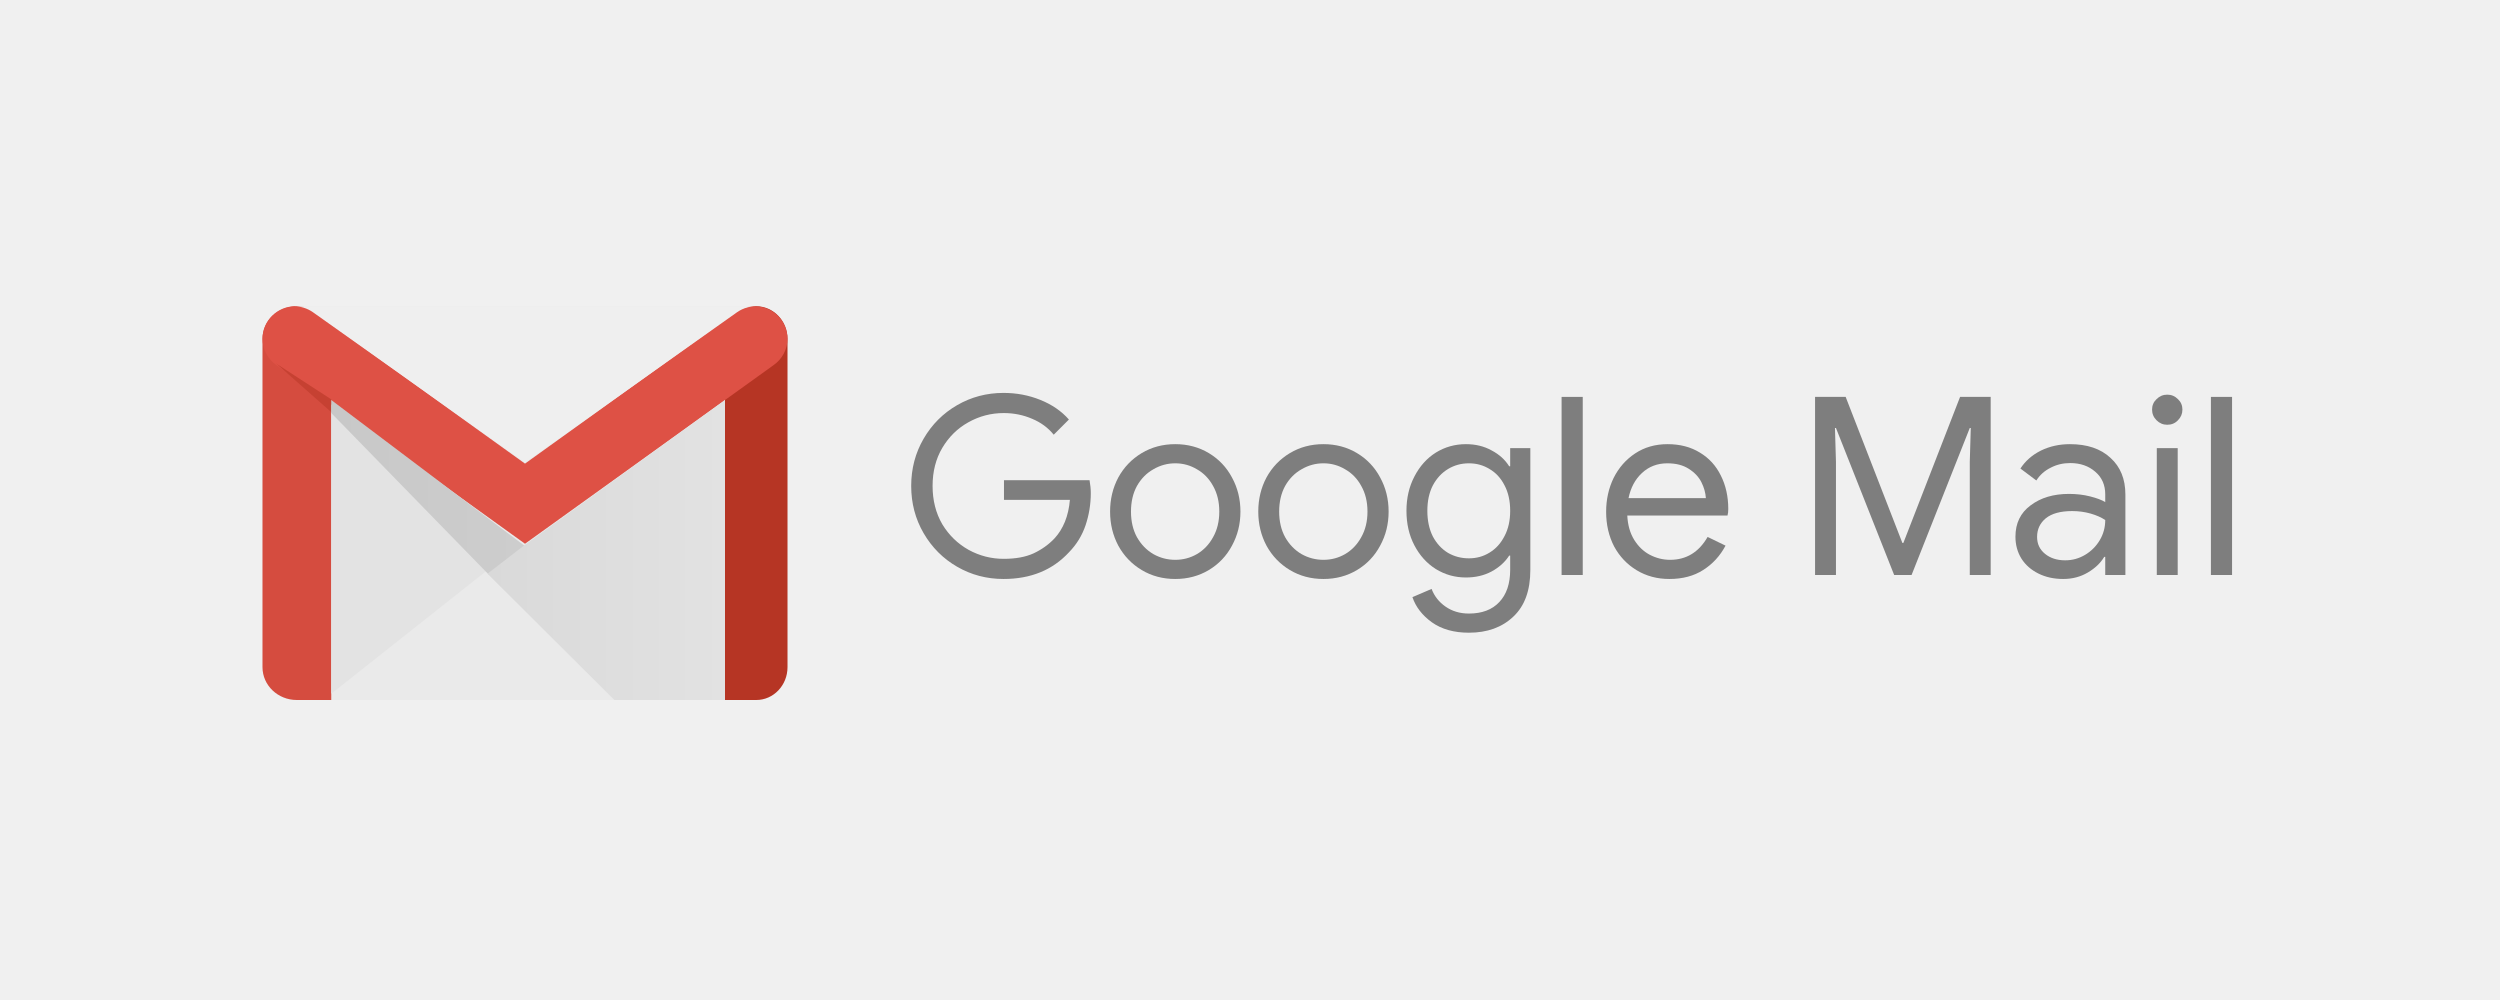
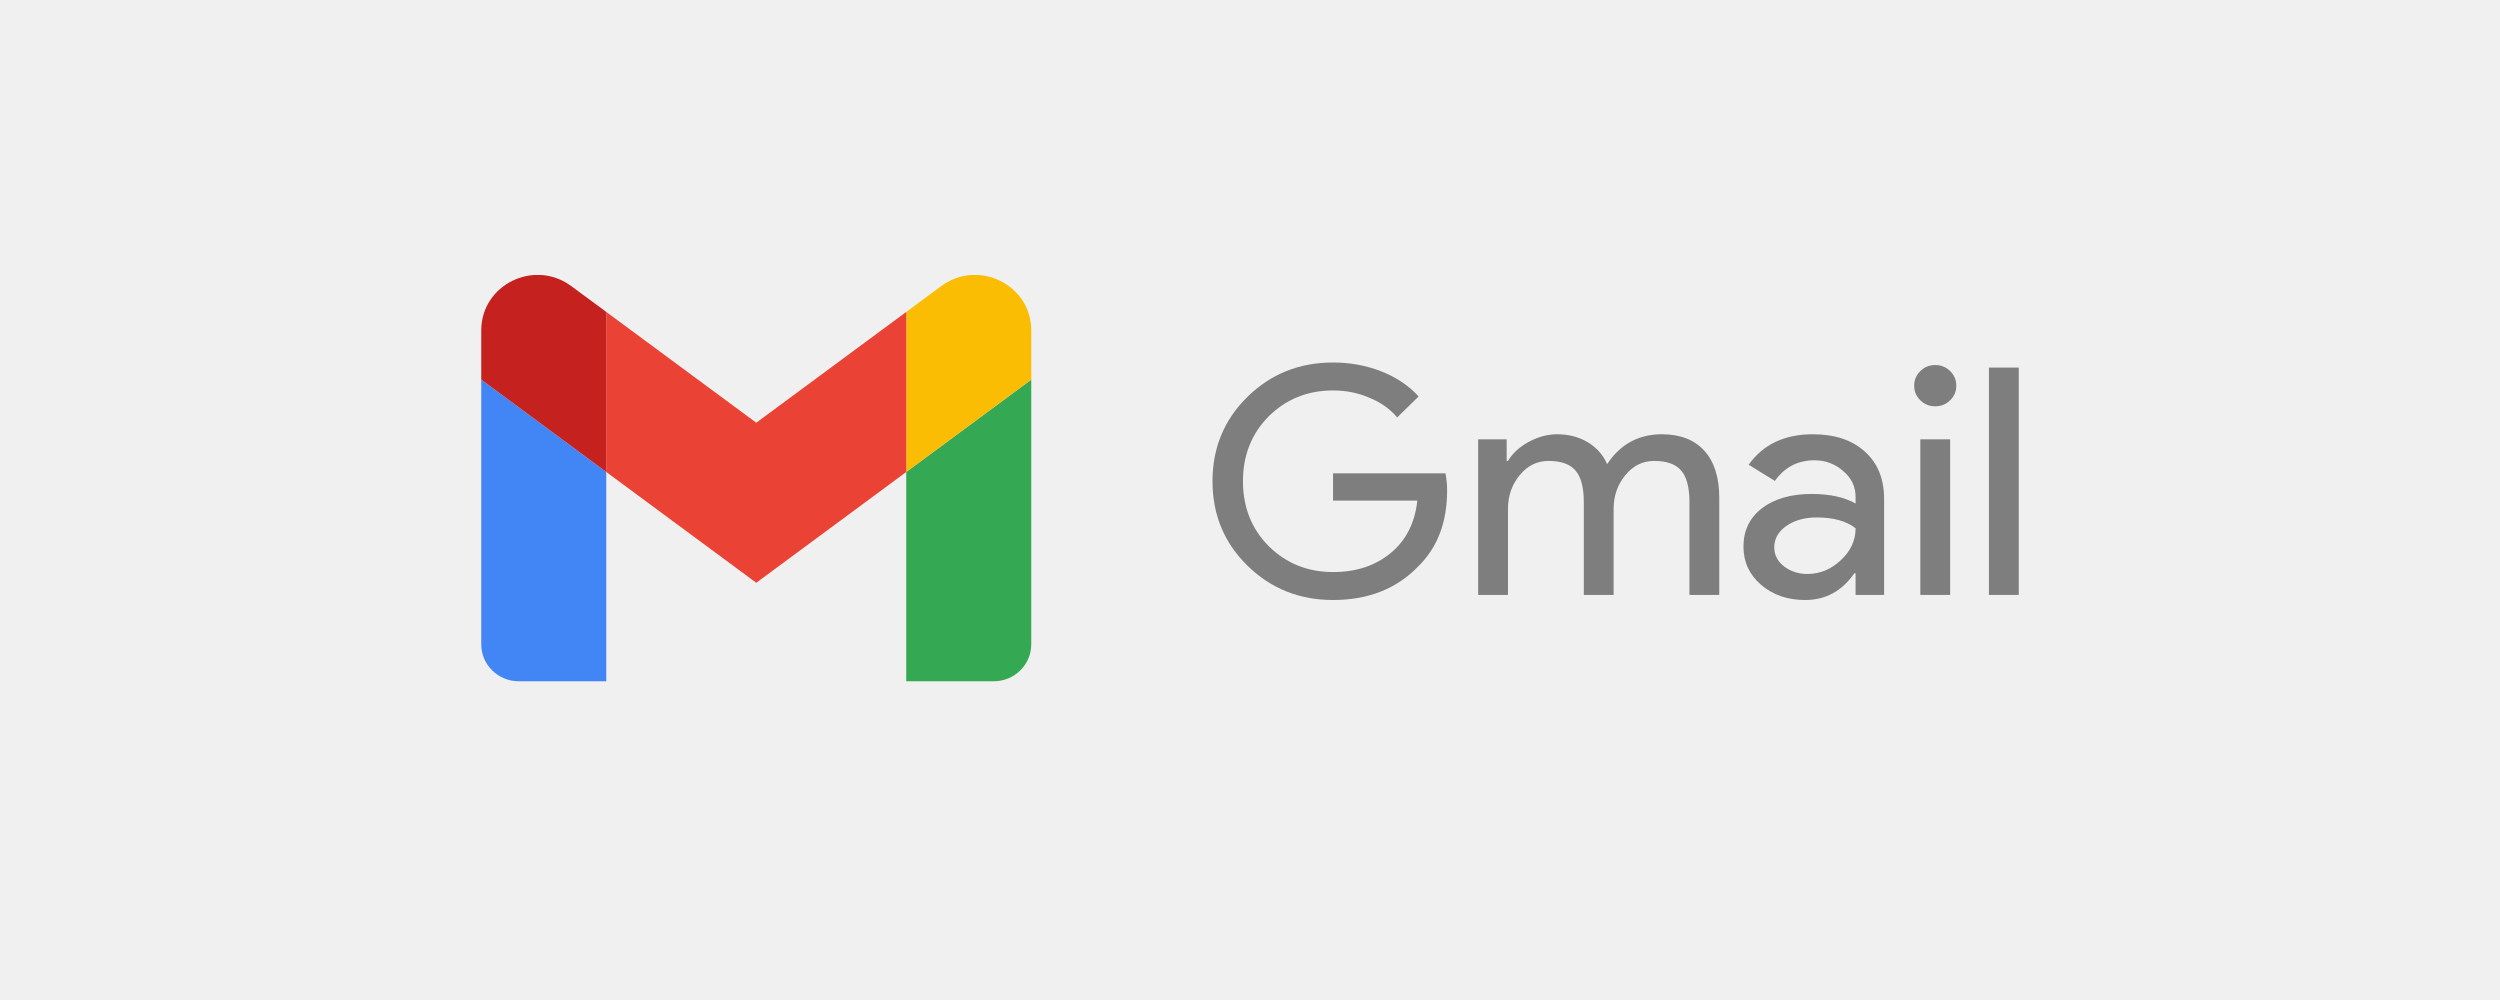
<svg xmlns="http://www.w3.org/2000/svg" width="400" height="160" viewBox="0 0 400 160" fill="none">
-   <path d="M120.75 112H47.25C44.35 112 42 109.65 42 106.75V54.25C42 51.35 44.35 49 47.25 49H120.75C123.65 49 126 51.35 126 54.25V106.75C126 109.65 123.65 112 120.75 112Z" fill="#EAEAEA" />
-   <path d="M53 112H47.5C44.462 112 42 109.65 42 106.75V54.25C42 51.35 44.462 49 47.5 49C50.538 49 53 51.35 53 54.25V112Z" fill="#D54C3F" />
-   <path d="M116 112H121C123.762 112 126 109.65 126 106.75V54.25C126 51.35 123.762 49 121 49C118.238 49 116 51.35 116 54.25V112Z" fill="#B63524" />
-   <path d="M123.757 58.431C125.113 57.493 126 55.94 126 54.182C126 51.32 123.65 49 120.75 49C119.632 49 118.594 49.346 117.743 49.933L84.004 74.178L84 74.18L83.996 74.178L50.257 49.933C49.406 49.346 48.368 49 47.25 49C44.35 49 42 51.32 42 54.182C42 55.94 42.887 57.493 44.243 58.431L44.103 58.329L84 87" fill="#DE5145" />
-   <path d="M121 49C119.874 49 118.829 49.343 117.973 49.926L84.004 73.998L84 74L83.996 73.998L50.027 49.926C49.171 49.343 48.126 49 47 49H121Z" fill="#EFEFEF" />
-   <path d="M52.998 65.943L44.004 58L44 58.006C44.189 58.165 44.39 58.311 44.603 58.444L44.461 58.35L53 63.894L52.998 66" fill="#C64132" />
-   <path d="M78 91.206L53 111L53.002 66L77.995 91.199" fill="#E3E3E3" />
-   <path d="M78.261 92L84 87.378L53 64V66.082L78.256 91.993L78.261 92Z" fill="url(#paint0_linear)" />
-   <path d="M98.297 112H116V64L83.94 87.207L78 91.789L98.297 112Z" fill="url(#paint1_linear)" />
-   <path d="M160.557 92.637C157.877 92.637 155.409 91.987 153.154 90.686C150.899 89.386 149.108 87.595 147.781 85.313C146.454 83.031 145.791 80.511 145.791 77.751C145.791 74.992 146.454 72.471 147.781 70.189C149.108 67.907 150.899 66.117 153.154 64.816C155.409 63.516 157.877 62.866 160.557 62.866C162.653 62.866 164.616 63.238 166.447 63.981C168.305 64.724 169.83 65.772 171.024 67.125L168.596 69.553C167.694 68.438 166.54 67.589 165.134 67.005C163.728 66.395 162.215 66.09 160.597 66.09C158.58 66.09 156.696 66.581 154.945 67.563C153.22 68.518 151.827 69.884 150.766 71.662C149.731 73.413 149.214 75.443 149.214 77.751C149.214 80.06 149.731 82.103 150.766 83.881C151.827 85.632 153.234 86.998 154.985 87.98C156.736 88.935 158.607 89.413 160.597 89.413C162.507 89.413 164.099 89.121 165.373 88.537C166.673 87.927 167.787 87.131 168.716 86.149C169.406 85.406 169.963 84.517 170.387 83.483C170.812 82.421 171.077 81.254 171.183 79.98H160.636V76.836H174.328C174.46 77.579 174.527 78.269 174.527 78.906C174.527 80.657 174.248 82.368 173.691 84.04C173.134 85.685 172.245 87.131 171.024 88.378C168.397 91.217 164.908 92.637 160.557 92.637Z" fill="#7E7E7E" />
-   <path d="M188.042 92.637C186.052 92.637 184.261 92.159 182.669 91.204C181.077 90.249 179.83 88.948 178.928 87.303C178.053 85.658 177.615 83.841 177.615 81.851C177.615 79.861 178.053 78.043 178.928 76.398C179.83 74.753 181.077 73.453 182.669 72.498C184.261 71.543 186.052 71.065 188.042 71.065C190.032 71.065 191.823 71.543 193.415 72.498C195.007 73.453 196.241 74.753 197.117 76.398C198.019 78.043 198.47 79.861 198.47 81.851C198.47 83.841 198.019 85.658 197.117 87.303C196.241 88.948 195.007 90.249 193.415 91.204C191.823 92.159 190.032 92.637 188.042 92.637ZM188.042 89.572C189.29 89.572 190.444 89.267 191.505 88.657C192.593 88.02 193.455 87.118 194.092 85.95C194.755 84.783 195.087 83.416 195.087 81.851C195.087 80.285 194.755 78.919 194.092 77.751C193.455 76.584 192.593 75.695 191.505 75.085C190.444 74.448 189.29 74.13 188.042 74.13C186.795 74.13 185.628 74.448 184.54 75.085C183.452 75.695 182.577 76.584 181.913 77.751C181.276 78.919 180.958 80.285 180.958 81.851C180.958 83.416 181.276 84.783 181.913 85.95C182.577 87.118 183.452 88.02 184.54 88.657C185.628 89.267 186.795 89.572 188.042 89.572Z" fill="#7E7E7E" />
-   <path d="M211.751 92.637C209.761 92.637 207.97 92.159 206.378 91.204C204.786 90.249 203.539 88.948 202.637 87.303C201.762 85.658 201.324 83.841 201.324 81.851C201.324 79.861 201.762 78.043 202.637 76.398C203.539 74.753 204.786 73.453 206.378 72.498C207.97 71.543 209.761 71.065 211.751 71.065C213.741 71.065 215.532 71.543 217.124 72.498C218.716 73.453 219.95 74.753 220.826 76.398C221.728 78.043 222.179 79.861 222.179 81.851C222.179 83.841 221.728 85.658 220.826 87.303C219.95 88.948 218.716 90.249 217.124 91.204C215.532 92.159 213.741 92.637 211.751 92.637ZM211.751 89.572C212.998 89.572 214.153 89.267 215.214 88.657C216.302 88.02 217.164 87.118 217.801 85.95C218.464 84.783 218.796 83.416 218.796 81.851C218.796 80.285 218.464 78.919 217.801 77.751C217.164 76.584 216.302 75.695 215.214 75.085C214.153 74.448 212.998 74.13 211.751 74.13C210.504 74.13 209.337 74.448 208.249 75.085C207.161 75.695 206.286 76.584 205.622 77.751C204.985 78.919 204.667 80.285 204.667 81.851C204.667 83.416 204.985 84.783 205.622 85.95C206.286 87.118 207.161 88.02 208.249 88.657C209.337 89.267 210.504 89.572 211.751 89.572Z" fill="#7E7E7E" />
-   <path d="M235.023 101.233C232.635 101.233 230.658 100.676 229.092 99.562C227.553 98.447 226.519 97.108 225.988 95.542L229.053 94.229C229.504 95.396 230.247 96.338 231.281 97.054C232.343 97.797 233.59 98.169 235.023 98.169C237.119 98.169 238.737 97.558 239.878 96.338C241.046 95.118 241.629 93.393 241.629 91.164V88.895H241.47C240.807 89.93 239.865 90.779 238.644 91.443C237.45 92.079 236.084 92.398 234.545 92.398C232.794 92.398 231.189 91.947 229.729 91.045C228.296 90.142 227.155 88.882 226.306 87.264C225.457 85.645 225.033 83.801 225.033 81.731C225.033 79.688 225.457 77.858 226.306 76.239C227.155 74.594 228.296 73.32 229.729 72.418C231.189 71.516 232.794 71.065 234.545 71.065C236.084 71.065 237.45 71.397 238.644 72.06C239.865 72.697 240.807 73.546 241.47 74.607H241.629V71.702H244.853V91.204C244.853 94.467 243.951 96.948 242.147 98.646C240.343 100.371 237.968 101.233 235.023 101.233ZM235.023 89.333C236.243 89.333 237.344 89.028 238.326 88.418C239.334 87.808 240.13 86.932 240.714 85.791C241.324 84.65 241.629 83.297 241.629 81.731C241.629 80.139 241.324 78.773 240.714 77.632C240.13 76.491 239.334 75.629 238.326 75.045C237.344 74.435 236.243 74.13 235.023 74.13C233.802 74.13 232.688 74.435 231.679 75.045C230.671 75.655 229.862 76.531 229.252 77.672C228.668 78.813 228.376 80.166 228.376 81.731C228.376 83.297 228.668 84.663 229.252 85.831C229.862 86.972 230.671 87.847 231.679 88.458C232.688 89.041 233.802 89.333 235.023 89.333Z" fill="#7E7E7E" />
-   <path d="M249.855 63.503H253.238V92H249.855V63.503Z" fill="#7E7E7E" />
-   <path d="M267.091 92.637C265.154 92.637 263.416 92.172 261.877 91.244C260.338 90.315 259.131 89.041 258.255 87.423C257.406 85.778 256.982 83.934 256.982 81.891C256.982 79.927 257.38 78.123 258.176 76.478C258.998 74.833 260.152 73.519 261.638 72.538C263.124 71.556 264.849 71.065 266.812 71.065C268.802 71.065 270.527 71.516 271.986 72.418C273.446 73.294 274.56 74.514 275.329 76.08C276.125 77.645 276.523 79.436 276.523 81.453C276.523 81.851 276.484 82.196 276.404 82.488H260.365C260.444 84.026 260.816 85.327 261.479 86.388C262.142 87.449 262.978 88.245 263.986 88.776C265.021 89.307 266.096 89.572 267.21 89.572C269.811 89.572 271.814 88.352 273.22 85.91L276.086 87.303C275.21 88.948 274.016 90.249 272.504 91.204C271.018 92.159 269.214 92.637 267.091 92.637ZM272.941 79.702C272.888 78.853 272.65 78.004 272.225 77.154C271.801 76.305 271.124 75.589 270.195 75.005C269.293 74.421 268.152 74.13 266.772 74.13C265.18 74.13 263.827 74.647 262.713 75.682C261.625 76.69 260.909 78.03 260.564 79.702H272.941Z" fill="#7E7E7E" />
-   <path d="M290.41 63.503H295.305L304.379 86.866H304.539L313.613 63.503H318.508V92H315.165V73.891L315.324 68.478H315.165L305.852 92H303.066L293.753 68.478H293.594L293.753 73.891V92H290.41V63.503Z" fill="#7E7E7E" />
-   <path d="M330.113 92.637C328.627 92.637 327.3 92.345 326.133 91.761C324.965 91.177 324.063 90.381 323.426 89.373C322.789 88.338 322.471 87.171 322.471 85.871C322.471 83.721 323.28 82.05 324.899 80.856C326.517 79.635 328.56 79.025 331.028 79.025C332.249 79.025 333.376 79.158 334.411 79.423C335.472 79.688 336.282 79.993 336.839 80.338V79.105C336.839 77.592 336.308 76.385 335.247 75.483C334.185 74.554 332.846 74.09 331.227 74.09C330.086 74.09 329.038 74.342 328.083 74.846C327.128 75.324 326.371 76 325.814 76.876L323.267 74.965C324.063 73.745 325.151 72.79 326.531 72.1C327.937 71.41 329.489 71.065 331.187 71.065C333.947 71.065 336.109 71.795 337.675 73.254C339.267 74.687 340.063 76.65 340.063 79.144V92H336.839V89.094H336.68C336.096 90.076 335.22 90.912 334.053 91.602C332.885 92.292 331.572 92.637 330.113 92.637ZM330.431 89.652C331.572 89.652 332.633 89.36 333.615 88.776C334.597 88.192 335.379 87.409 335.963 86.428C336.547 85.446 336.839 84.371 336.839 83.204C336.202 82.779 335.419 82.434 334.491 82.169C333.562 81.904 332.58 81.771 331.545 81.771C329.688 81.771 328.282 82.156 327.327 82.925C326.398 83.695 325.934 84.69 325.934 85.91C325.934 87.025 326.358 87.927 327.207 88.617C328.056 89.307 329.131 89.652 330.431 89.652Z" fill="#7E7E7E" />
-   <path d="M346.759 67.961C346.096 67.961 345.525 67.722 345.048 67.244C344.57 66.767 344.331 66.196 344.331 65.533C344.331 64.87 344.57 64.312 345.048 63.861C345.525 63.384 346.096 63.145 346.759 63.145C347.422 63.145 347.993 63.384 348.47 63.861C348.948 64.312 349.187 64.87 349.187 65.533C349.187 66.196 348.948 66.767 348.47 67.244C348.019 67.722 347.449 67.961 346.759 67.961ZM345.087 71.702H348.431V92H345.087V71.702Z" fill="#7E7E7E" />
-   <path d="M353.747 63.503H357.13V92H353.747V63.503Z" fill="#7E7E7E" />
+   <g clip-path="url(#clip0_921_1295)">
+     <path d="M83 109H97V75.515L77 60.742V103.091C77 106.361 79.69 109 83 109Z" fill="#4285F4" />
+     <path d="M145 109H159C162.32 109 165 106.351 165 103.091V60.742L145 75.515" fill="#34A853" />
+     <path d="M145 49.909V75.515L165 60.742V52.864C165 45.556 156.53 41.39 150.6 45.773" fill="#FBBC04" />
+     <path d="M97 75.515V49.909L121 67.636L145 49.909V75.515L121 93.243" fill="#EA4335" />
+     <path d="M77 52.864V60.742L97 75.515V49.909L91.4 45.773C85.46 41.39 77 45.556 77 52.864Z" fill="#C5221F" />
+   </g>
+   <path d="M231.539 78.473C231.539 83.553 230.001 87.601 226.925 90.615C223.468 94.205 218.922 96 213.288 96C207.896 96 203.333 94.171 199.6 90.513C195.867 86.856 194 82.351 194 77C194 71.649 195.867 67.144 199.6 63.487C203.333 59.829 207.896 58 213.288 58C216.019 58 218.594 58.474 221.014 59.422C223.433 60.371 225.421 61.709 226.977 63.436L223.554 66.789C222.414 65.434 220.927 64.384 219.095 63.639C217.298 62.86 215.362 62.471 213.288 62.471C209.244 62.471 205.822 63.842 203.022 66.586C200.257 69.363 198.874 72.834 198.874 77C198.874 81.166 200.257 84.637 203.022 87.414C205.822 90.158 209.244 91.529 213.288 91.529C216.987 91.529 220.063 90.513 222.517 88.481C224.972 86.449 226.389 83.655 226.769 80.099H213.288V75.73H231.28C231.453 76.678 231.539 77.593 231.539 78.473Z" fill="#7E7E7E" />
+   <path d="M241.276 95.187H236.506V70.294H241.068V73.749H241.276C242.002 72.529 243.108 71.513 244.594 70.701C246.115 69.888 247.619 69.481 249.105 69.481C250.972 69.481 252.614 69.905 254.031 70.751C255.448 71.598 256.485 72.766 257.142 74.257C259.25 71.073 262.171 69.481 265.904 69.481C268.843 69.481 271.107 70.362 272.697 72.123C274.287 73.884 275.082 76.39 275.082 79.642V95.187H270.312V80.353C270.312 78.016 269.88 76.34 269.015 75.323C268.151 74.274 266.699 73.749 264.66 73.749C262.828 73.749 261.29 74.511 260.045 76.035C258.801 77.559 258.179 79.354 258.179 81.42V95.187H253.409V80.353C253.409 78.016 252.977 76.34 252.112 75.323C251.248 74.274 249.796 73.749 247.757 73.749C245.925 73.749 244.387 74.511 243.142 76.035C241.898 77.559 241.276 79.354 241.276 81.42V95.187Z" fill="#7E7E7E" />
+   <path d="M283.88 87.567C283.88 88.786 284.398 89.802 285.435 90.615C286.507 91.428 287.751 91.834 289.168 91.834C291.173 91.834 292.953 91.106 294.509 89.65C296.099 88.193 296.894 86.483 296.894 84.519C295.408 83.367 293.334 82.791 290.672 82.791C288.736 82.791 287.112 83.249 285.798 84.163C284.519 85.078 283.88 86.212 283.88 87.567ZM290.05 69.481C293.576 69.481 296.358 70.413 298.398 72.275C300.437 74.104 301.457 76.627 301.457 79.845V95.187H296.894V91.733H296.687C294.716 94.578 292.089 96 288.805 96C286.006 96 283.655 95.187 281.754 93.561C279.887 91.936 278.954 89.904 278.954 87.465C278.954 84.891 279.939 82.842 281.909 81.318C283.914 79.794 286.576 79.032 289.894 79.032C292.729 79.032 295.062 79.54 296.894 80.556V79.489C296.894 77.864 296.237 76.492 294.924 75.374C293.61 74.223 292.072 73.647 290.309 73.647C287.647 73.647 285.539 74.748 283.983 76.949L279.784 74.358C282.1 71.107 285.522 69.481 290.05 69.481Z" fill="#7E7E7E" />
+   <path d="M313.007 61.709C313.007 62.623 312.679 63.402 312.022 64.046C311.365 64.689 310.57 65.011 309.637 65.011C308.704 65.011 307.909 64.689 307.252 64.046C306.595 63.402 306.267 62.623 306.267 61.709C306.267 60.794 306.595 60.015 307.252 59.372C307.909 58.728 308.704 58.406 309.637 58.406C310.57 58.406 311.365 58.728 312.022 59.372C312.679 60.015 313.007 60.794 313.007 61.709ZM312.022 70.294V95.187H307.252V70.294H312.022Z" fill="#7E7E7E" />
+   <path d="M323 58.813V95.187H318.23V58.813H323Z" fill="#7E7E7E" />
  <defs>
-     <linearGradient id="paint0_linear" x1="52.999" y1="78" x2="84" y2="78" gradientUnits="userSpaceOnUse">
-       <stop stop-color="#C8C8C8" />
-       <stop offset="1" stop-color="#CDCDCD" />
-     </linearGradient>
-     <linearGradient id="paint1_linear" x1="77.999" y1="88" x2="116" y2="88" gradientUnits="userSpaceOnUse">
-       <stop stop-color="#D9D9D9" />
-       <stop offset="1" stop-color="#E2E2E2" />
-     </linearGradient>
+     <clipPath id="clip0_921_1295">
+       <rect width="88" height="65" fill="white" transform="translate(77 44)" />
+     </clipPath>
  </defs>
</svg>
